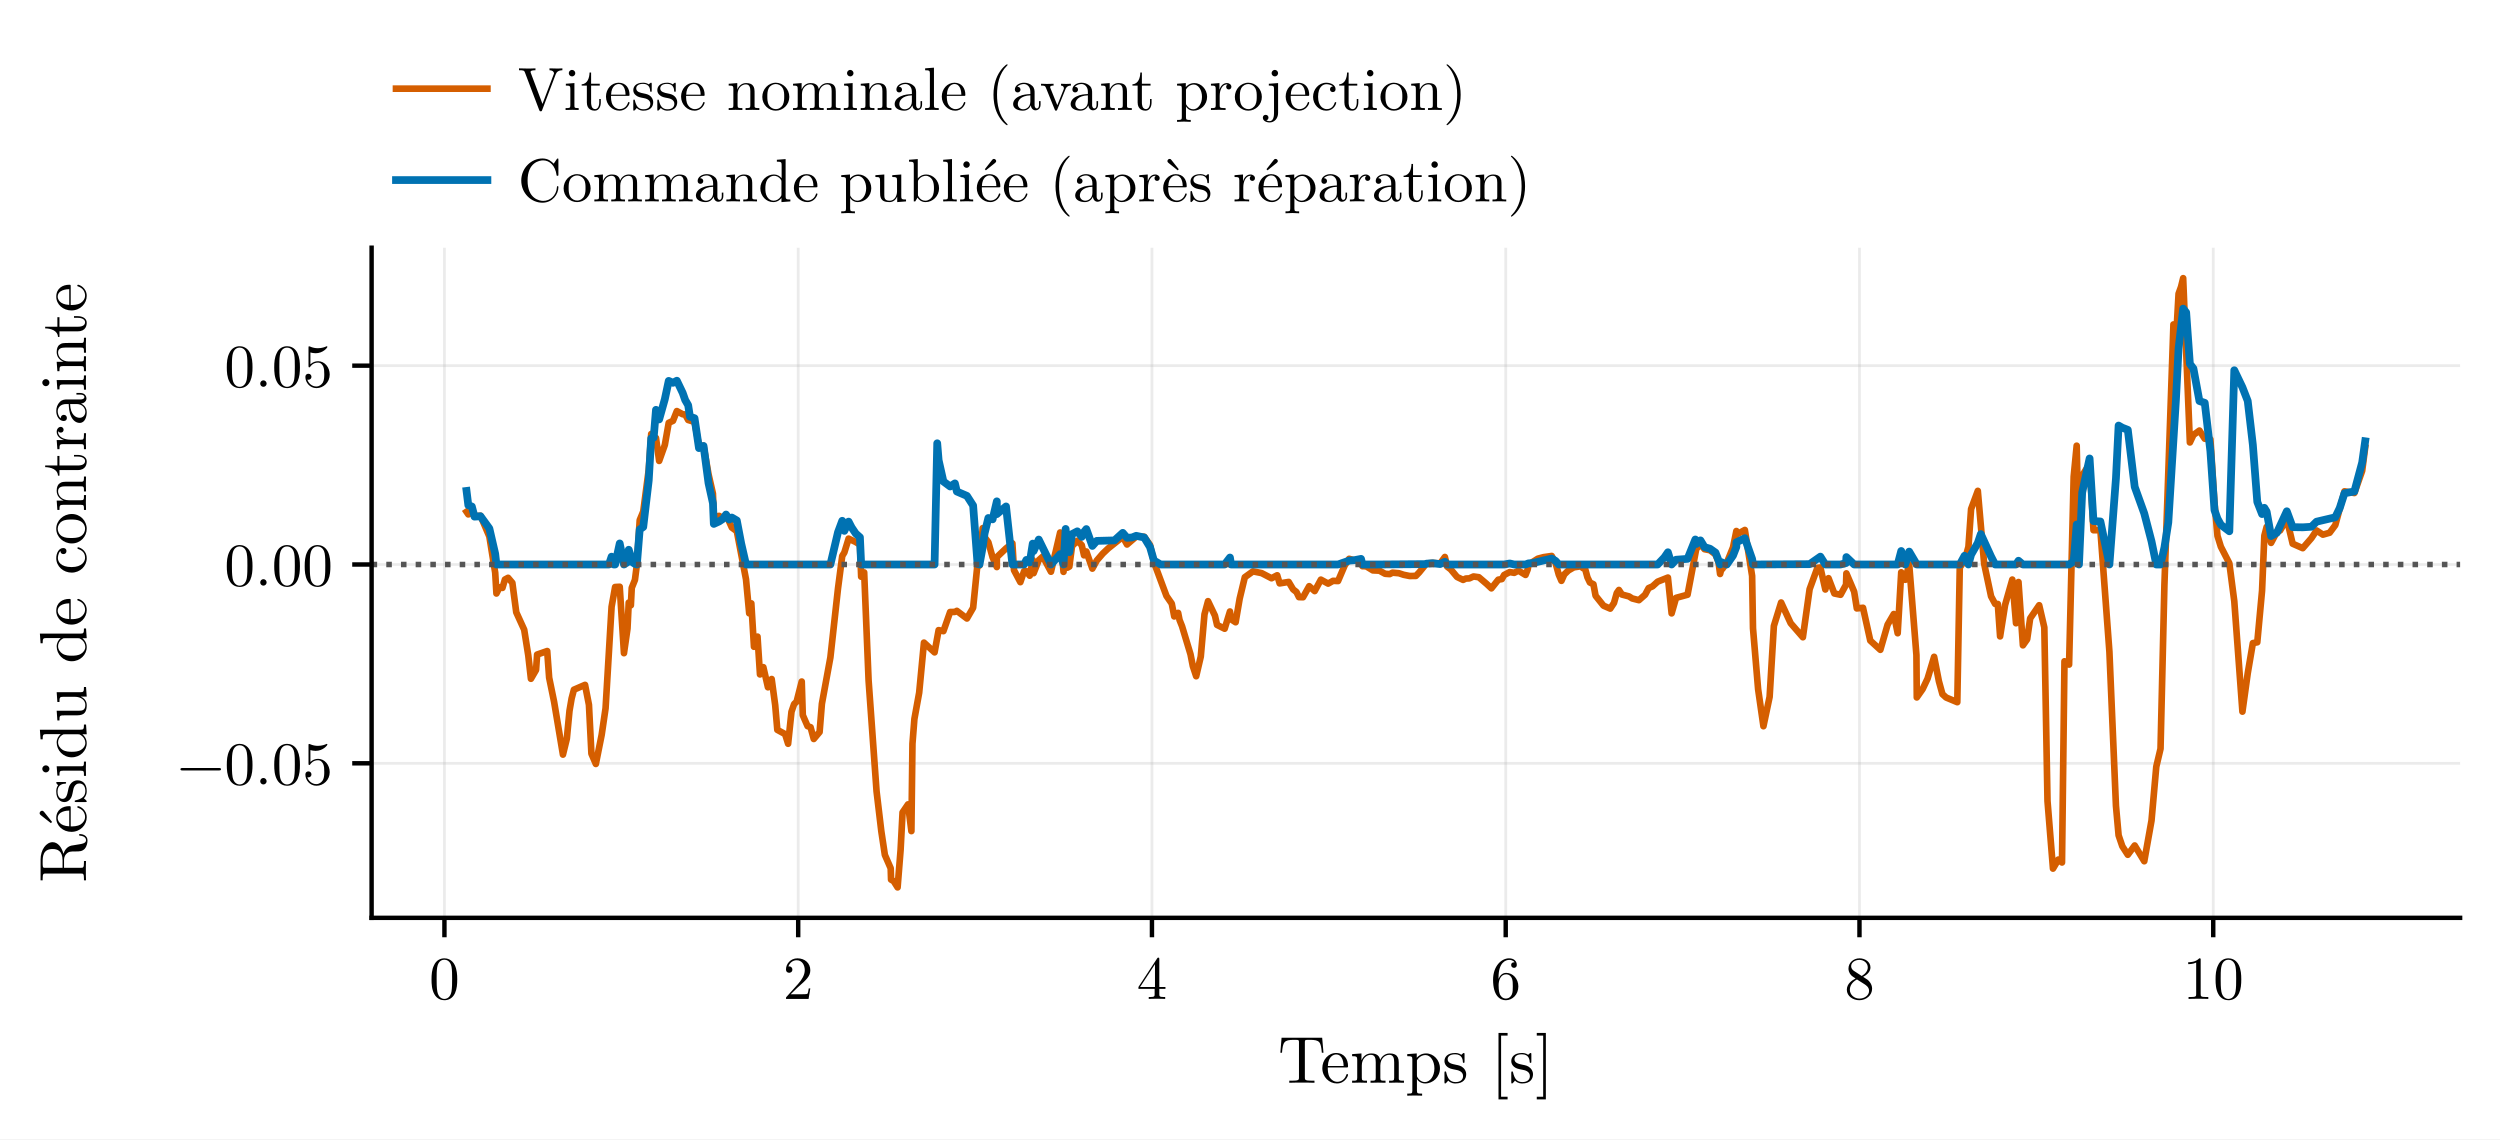
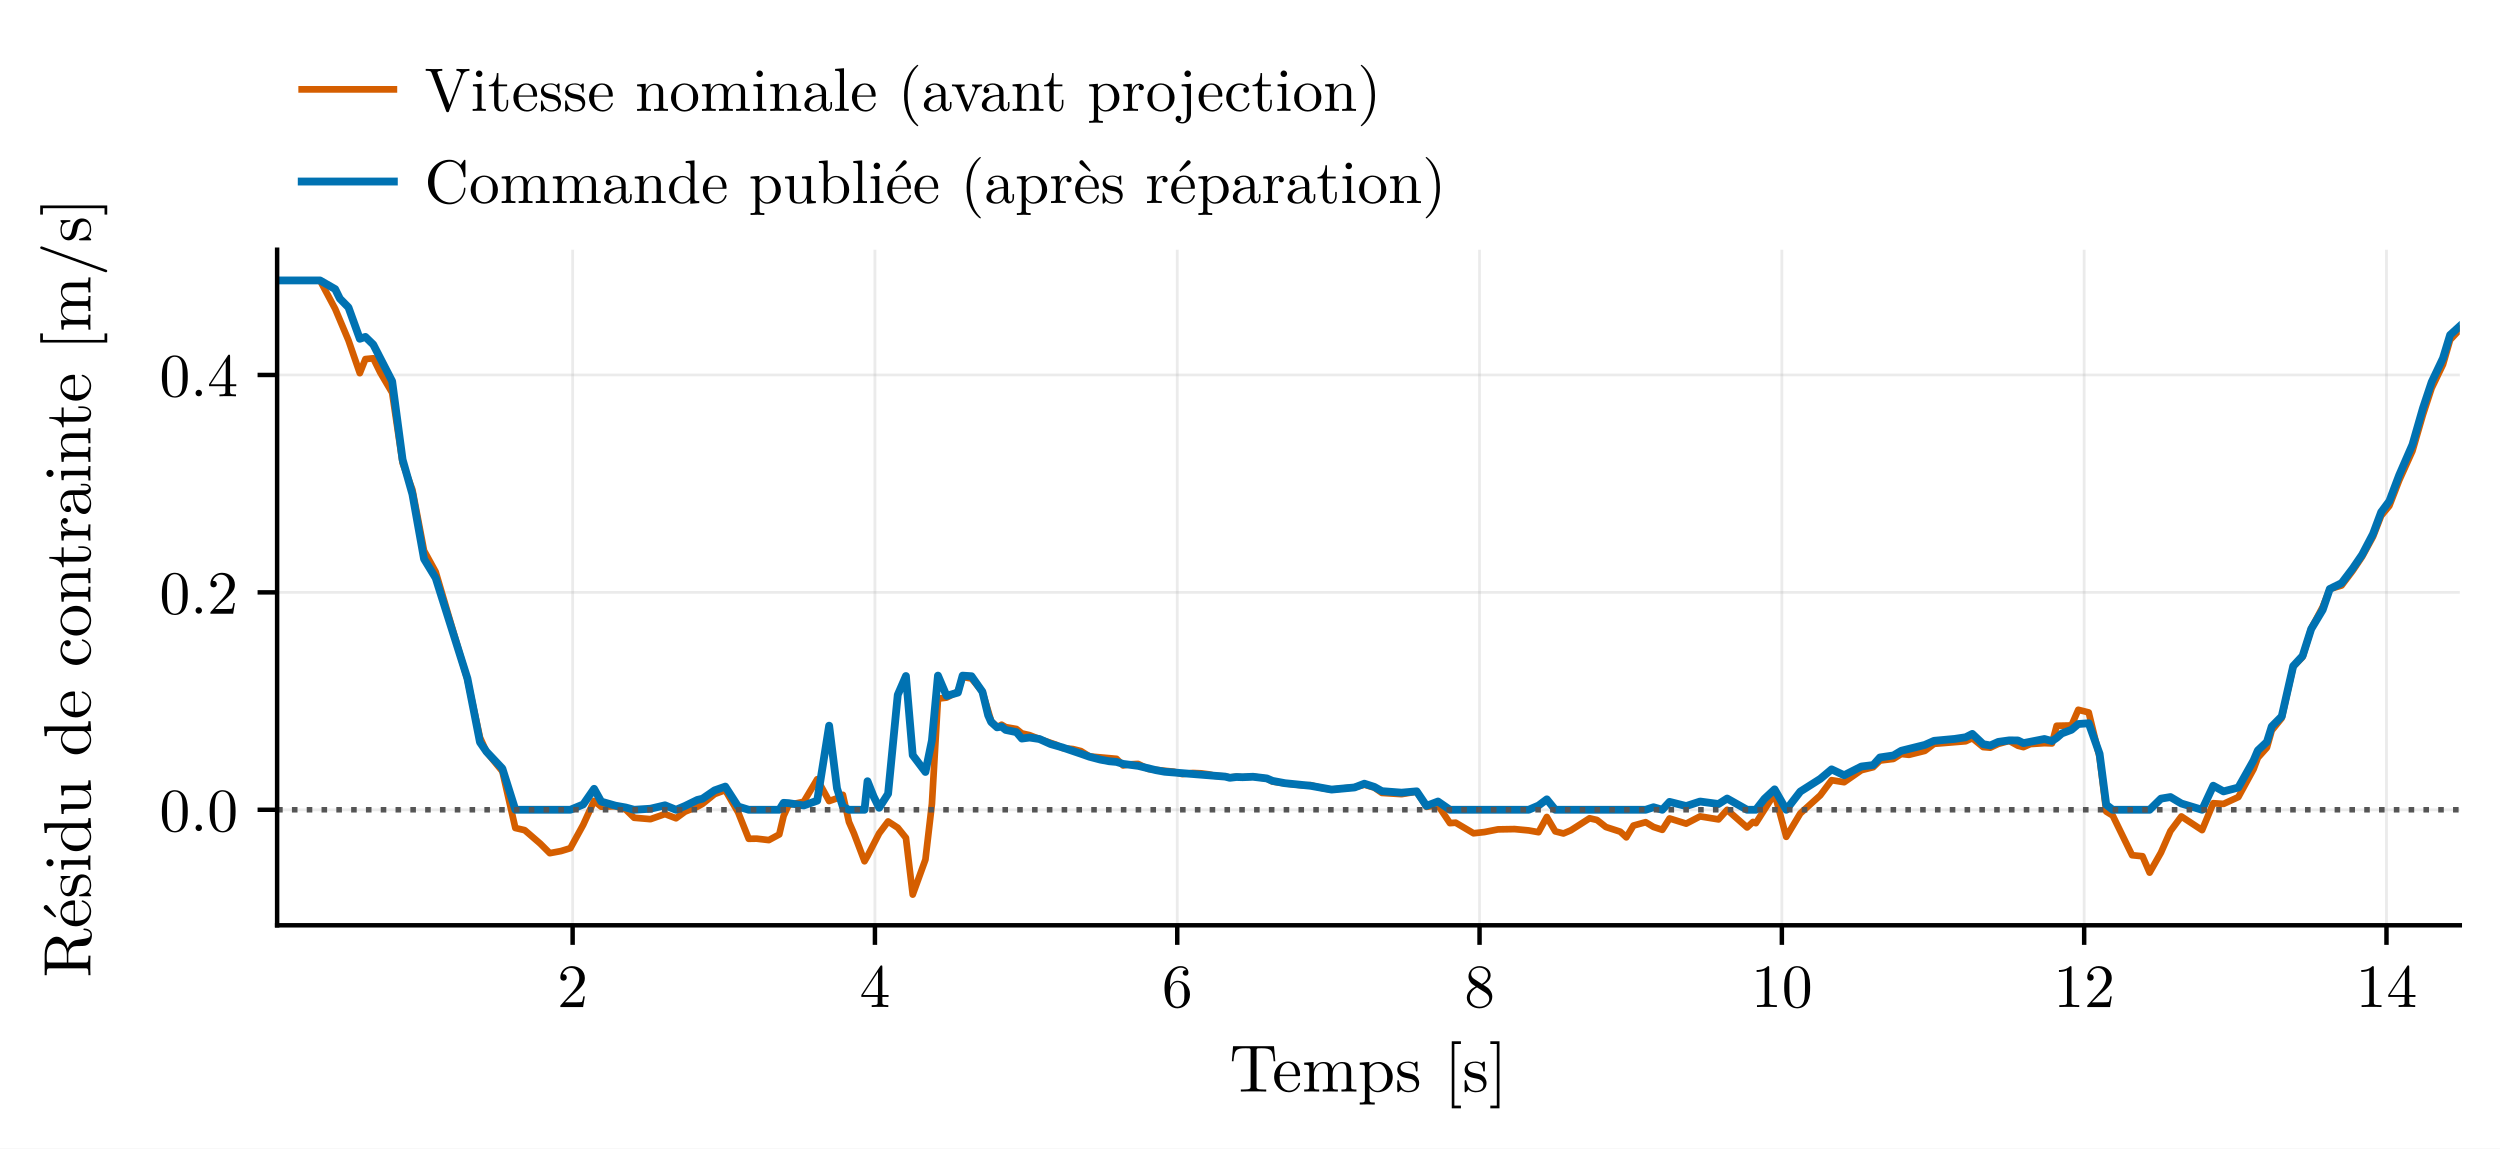
- <svg xmlns="http://www.w3.org/2000/svg" xmlns:xlink="http://www.w3.org/1999/xlink" width="451.206pt" height="205.623pt" viewBox="0 0 451.206 205.623" version="1.1">
+ <svg xmlns="http://www.w3.org/2000/svg" xmlns:xlink="http://www.w3.org/1999/xlink" width="447.573pt" height="205.623pt" viewBox="0 0 447.573 205.623" version="1.1">
  <defs>
    <style type="text/css">*{stroke-linejoin: round; stroke-linecap: butt}</style>
  </defs>
  <g id="figure_1">
    <g id="patch_1">
-       <path d="M 0 205.623  L 451.206 205.623  L 451.206 0  L 0 0  z " style="fill: #ffffff" />
+       <path d="M 0 205.623  L 447.573 205.623  L 447.573 0  L 0 0  z " style="fill: #ffffff" />
    </g>
    <g id="axes_1">
      <g id="patch_2">
-         <path d="M 67.069 165.654  L 444.006 165.654  L 444.006 44.709  L 67.069 44.709  z " style="fill: #ffffff" />
+         <path d="M 49.613 165.654  L 440.373 165.654  L 440.373 44.709  L 49.613 44.709  z " style="fill: #ffffff" />
      </g>
      <g id="matplotlib.axis_1">
        <g id="xtick_1">
          <g id="line2d_1">
-             <path d="M 80.212 165.654  L 80.212 44.709  " clip-path="url(#p7e4430b01e)" style="fill: none; stroke: #b0b0b0; stroke-opacity: 0.25; stroke-width: 0.5; stroke-linecap: square" />
+             <path d="M 102.517 165.654  L 102.517 44.709  " clip-path="url(#p4085062f1b)" style="fill: none; stroke: #b0b0b0; stroke-opacity: 0.25; stroke-width: 0.5; stroke-linecap: square" />
          </g>
          <g id="line2d_2">
            <defs>
-               <path id="m5d4431b31e" d="M 0 0  L 0 3.5  " style="stroke: #000000; stroke-width: 0.8" />
+               <path id="m40d024f219" d="M 0 0  L 0 3.5  " style="stroke: #000000; stroke-width: 0.8" />
            </defs>
            <g>
-               <use xlink:href="#m5d4431b31e" x="80.212" y="165.654" style="stroke: #000000; stroke-width: 0.8" />
+               <use xlink:href="#m40d024f219" x="102.517" y="165.654" style="stroke: #000000; stroke-width: 0.8" />
            </g>
          </g>
          <g id="text_1">
-             <text style="font: 11px 'Latin Modern Roman', 'CMU Serif', 'DejaVu Serif', serif; text-anchor: middle" x="80.212" y="180.288" transform="rotate(-0 80.21179 180.2884)">0</text>
+             <text style="font: 11px 'Latin Modern Roman', 'CMU Serif', 'DejaVu Serif', serif; text-anchor: middle" x="102.517" y="180.288" transform="rotate(-0 102.5174 180.2884)">2</text>
          </g>
        </g>
        <g id="xtick_2">
          <g id="line2d_3">
-             <path d="M 144.059 165.654  L 144.059 44.709  " clip-path="url(#p7e4430b01e)" style="fill: none; stroke: #b0b0b0; stroke-opacity: 0.25; stroke-width: 0.5; stroke-linecap: square" />
+             <path d="M 156.639 165.654  L 156.639 44.709  " clip-path="url(#p4085062f1b)" style="fill: none; stroke: #b0b0b0; stroke-opacity: 0.25; stroke-width: 0.5; stroke-linecap: square" />
          </g>
          <g id="line2d_4">
            <g>
-               <use xlink:href="#m5d4431b31e" x="144.059" y="165.654" style="stroke: #000000; stroke-width: 0.8" />
+               <use xlink:href="#m40d024f219" x="156.639" y="165.654" style="stroke: #000000; stroke-width: 0.8" />
            </g>
          </g>
          <g id="text_2">
-             <text style="font: 11px 'Latin Modern Roman', 'CMU Serif', 'DejaVu Serif', serif; text-anchor: middle" x="144.059" y="180.288" transform="rotate(-0 144.0595 180.2884)">2</text>
+             <text style="font: 11px 'Latin Modern Roman', 'CMU Serif', 'DejaVu Serif', serif; text-anchor: middle" x="156.639" y="180.288" transform="rotate(-0 156.6393 180.2884)">4</text>
          </g>
        </g>
        <g id="xtick_3">
          <g id="line2d_5">
-             <path d="M 207.907 165.654  L 207.907 44.709  " clip-path="url(#p7e4430b01e)" style="fill: none; stroke: #b0b0b0; stroke-opacity: 0.25; stroke-width: 0.5; stroke-linecap: square" />
+             <path d="M 210.761 165.654  L 210.761 44.709  " clip-path="url(#p4085062f1b)" style="fill: none; stroke: #b0b0b0; stroke-opacity: 0.25; stroke-width: 0.5; stroke-linecap: square" />
          </g>
          <g id="line2d_6">
            <g>
-               <use xlink:href="#m5d4431b31e" x="207.907" y="165.654" style="stroke: #000000; stroke-width: 0.8" />
+               <use xlink:href="#m40d024f219" x="210.761" y="165.654" style="stroke: #000000; stroke-width: 0.8" />
            </g>
          </g>
          <g id="text_3">
-             <text style="font: 11px 'Latin Modern Roman', 'CMU Serif', 'DejaVu Serif', serif; text-anchor: middle" x="207.907" y="180.288" transform="rotate(-0 207.9071 180.2884)">4</text>
+             <text style="font: 11px 'Latin Modern Roman', 'CMU Serif', 'DejaVu Serif', serif; text-anchor: middle" x="210.761" y="180.288" transform="rotate(-0 210.7612 180.2884)">6</text>
          </g>
        </g>
        <g id="xtick_4">
          <g id="line2d_7">
-             <path d="M 271.755 165.654  L 271.755 44.709  " clip-path="url(#p7e4430b01e)" style="fill: none; stroke: #b0b0b0; stroke-opacity: 0.25; stroke-width: 0.5; stroke-linecap: square" />
+             <path d="M 264.883 165.654  L 264.883 44.709  " clip-path="url(#p4085062f1b)" style="fill: none; stroke: #b0b0b0; stroke-opacity: 0.25; stroke-width: 0.5; stroke-linecap: square" />
          </g>
          <g id="line2d_8">
            <g>
-               <use xlink:href="#m5d4431b31e" x="271.755" y="165.654" style="stroke: #000000; stroke-width: 0.8" />
+               <use xlink:href="#m40d024f219" x="264.883" y="165.654" style="stroke: #000000; stroke-width: 0.8" />
            </g>
          </g>
          <g id="text_4">
-             <text style="font: 11px 'Latin Modern Roman', 'CMU Serif', 'DejaVu Serif', serif; text-anchor: middle" x="271.755" y="180.288" transform="rotate(-0 271.7548 180.2884)">6</text>
+             <text style="font: 11px 'Latin Modern Roman', 'CMU Serif', 'DejaVu Serif', serif; text-anchor: middle" x="264.883" y="180.288" transform="rotate(-0 264.8831 180.2884)">8</text>
          </g>
        </g>
        <g id="xtick_5">
          <g id="line2d_9">
-             <path d="M 335.602 165.654  L 335.602 44.709  " clip-path="url(#p7e4430b01e)" style="fill: none; stroke: #b0b0b0; stroke-opacity: 0.25; stroke-width: 0.5; stroke-linecap: square" />
+             <path d="M 319.005 165.654  L 319.005 44.709  " clip-path="url(#p4085062f1b)" style="fill: none; stroke: #b0b0b0; stroke-opacity: 0.25; stroke-width: 0.5; stroke-linecap: square" />
          </g>
          <g id="line2d_10">
            <g>
-               <use xlink:href="#m5d4431b31e" x="335.602" y="165.654" style="stroke: #000000; stroke-width: 0.8" />
+               <use xlink:href="#m40d024f219" x="319.005" y="165.654" style="stroke: #000000; stroke-width: 0.8" />
            </g>
          </g>
          <g id="text_5">
-             <text style="font: 11px 'Latin Modern Roman', 'CMU Serif', 'DejaVu Serif', serif; text-anchor: middle" x="335.602" y="180.288" transform="rotate(-0 335.6025 180.2884)">8</text>
+             <text style="font: 11px 'Latin Modern Roman', 'CMU Serif', 'DejaVu Serif', serif; text-anchor: middle" x="319.005" y="180.288" transform="rotate(-0 319.005 180.2884)">10</text>
          </g>
        </g>
        <g id="xtick_6">
          <g id="line2d_11">
-             <path d="M 399.45 165.654  L 399.45 44.709  " clip-path="url(#p7e4430b01e)" style="fill: none; stroke: #b0b0b0; stroke-opacity: 0.25; stroke-width: 0.5; stroke-linecap: square" />
+             <path d="M 373.127 165.654  L 373.127 44.709  " clip-path="url(#p4085062f1b)" style="fill: none; stroke: #b0b0b0; stroke-opacity: 0.25; stroke-width: 0.5; stroke-linecap: square" />
          </g>
          <g id="line2d_12">
            <g>
-               <use xlink:href="#m5d4431b31e" x="399.45" y="165.654" style="stroke: #000000; stroke-width: 0.8" />
+               <use xlink:href="#m40d024f219" x="373.127" y="165.654" style="stroke: #000000; stroke-width: 0.8" />
            </g>
          </g>
          <g id="text_6">
-             <text style="font: 11px 'Latin Modern Roman', 'CMU Serif', 'DejaVu Serif', serif; text-anchor: middle" x="399.45" y="180.288" transform="rotate(-0 399.4502 180.2884)">10</text>
+             <text style="font: 11px 'Latin Modern Roman', 'CMU Serif', 'DejaVu Serif', serif; text-anchor: middle" x="373.127" y="180.288" transform="rotate(-0 373.1268 180.2884)">12</text>
          </g>
        </g>
-         <g id="text_7">
-           <text style="font: 12px 'Latin Modern Roman', 'CMU Serif', 'DejaVu Serif', serif; text-anchor: middle" x="255.537" y="195.423" transform="rotate(-0 255.5375 195.4231)">Temps [s]</text>
+         <g id="xtick_7">
+           <g id="line2d_13">
+             <path d="M 427.249 165.654  L 427.249 44.709  " clip-path="url(#p4085062f1b)" style="fill: none; stroke: #b0b0b0; stroke-opacity: 0.25; stroke-width: 0.5; stroke-linecap: square" />
+           </g>
+           <g id="line2d_14">
+             <g>
+               <use xlink:href="#m40d024f219" x="427.249" y="165.654" style="stroke: #000000; stroke-width: 0.8" />
+             </g>
+           </g>
+           <g id="text_7">
+             <text style="font: 11px 'Latin Modern Roman', 'CMU Serif', 'DejaVu Serif', serif; text-anchor: middle" x="427.249" y="180.288" transform="rotate(-0 427.2487 180.2884)">14</text>
+           </g>
+         </g>
+         <g id="text_8">
+           <text style="font: 12px 'Latin Modern Roman', 'CMU Serif', 'DejaVu Serif', serif; text-anchor: middle" x="244.993" y="195.423" transform="rotate(-0 244.9933 195.4231)">Temps [s]</text>
        </g>
      </g>
      <g id="matplotlib.axis_2">
        <g id="ytick_1">
-           <g id="line2d_13">
-             <path d="M 67.069 137.764  L 444.006 137.764  " clip-path="url(#p7e4430b01e)" style="fill: none; stroke: #b0b0b0; stroke-opacity: 0.25; stroke-width: 0.5; stroke-linecap: square" />
+           <g id="line2d_15">
+             <path d="M 49.613 144.973  L 440.373 144.973  " clip-path="url(#p4085062f1b)" style="fill: none; stroke: #b0b0b0; stroke-opacity: 0.25; stroke-width: 0.5; stroke-linecap: square" />
          </g>
-           <g id="line2d_14">
+           <g id="line2d_16">
            <defs>
-               <path id="mce342abe5c" d="M 0 0  L -3.5 0  " style="stroke: #000000; stroke-width: 0.8" />
+               <path id="m67fe689cc0" d="M 0 0  L -3.5 0  " style="stroke: #000000; stroke-width: 0.8" />
            </defs>
            <g>
-               <use xlink:href="#mce342abe5c" x="67.069" y="137.764" style="stroke: #000000; stroke-width: 0.8" />
+               <use xlink:href="#m67fe689cc0" x="49.613" y="144.973" style="stroke: #000000; stroke-width: 0.8" />
            </g>
          </g>
-           <g id="text_8">
-             <text style="font: 11px 'Latin Modern Roman', 'CMU Serif', 'DejaVu Serif', serif; text-anchor: end" x="60.069" y="141.582" transform="rotate(-0 60.06875 141.5815)">−0.05</text>
+           <g id="text_9">
+             <text style="font: 11px 'Latin Modern Roman', 'CMU Serif', 'DejaVu Serif', serif; text-anchor: end" x="42.613" y="148.79" transform="rotate(-0 42.61328 148.7903)">0.0</text>
          </g>
        </g>
        <g id="ytick_2">
-           <g id="line2d_15">
-             <path d="M 67.069 101.881  L 444.006 101.881  " clip-path="url(#p7e4430b01e)" style="fill: none; stroke: #b0b0b0; stroke-opacity: 0.25; stroke-width: 0.5; stroke-linecap: square" />
+           <g id="line2d_17">
+             <path d="M 49.613 106.051  L 440.373 106.051  " clip-path="url(#p4085062f1b)" style="fill: none; stroke: #b0b0b0; stroke-opacity: 0.25; stroke-width: 0.5; stroke-linecap: square" />
          </g>
-           <g id="line2d_16">
+           <g id="line2d_18">
            <g>
-               <use xlink:href="#mce342abe5c" x="67.069" y="101.881" style="stroke: #000000; stroke-width: 0.8" />
+               <use xlink:href="#m67fe689cc0" x="49.613" y="106.051" style="stroke: #000000; stroke-width: 0.8" />
            </g>
          </g>
-           <g id="text_9">
-             <text style="font: 11px 'Latin Modern Roman', 'CMU Serif', 'DejaVu Serif', serif; text-anchor: end" x="60.069" y="105.698" transform="rotate(-0 60.06875 105.6982)">0.00</text>
+           <g id="text_10">
+             <text style="font: 11px 'Latin Modern Roman', 'CMU Serif', 'DejaVu Serif', serif; text-anchor: end" x="42.613" y="109.869" transform="rotate(-0 42.61328 109.8687)">0.2</text>
          </g>
        </g>
        <g id="ytick_3">
-           <g id="line2d_17">
-             <path d="M 67.069 65.998  L 444.006 65.998  " clip-path="url(#p7e4430b01e)" style="fill: none; stroke: #b0b0b0; stroke-opacity: 0.25; stroke-width: 0.5; stroke-linecap: square" />
+           <g id="line2d_19">
+             <path d="M 49.613 67.13  L 440.373 67.13  " clip-path="url(#p4085062f1b)" style="fill: none; stroke: #b0b0b0; stroke-opacity: 0.25; stroke-width: 0.5; stroke-linecap: square" />
          </g>
-           <g id="line2d_18">
+           <g id="line2d_20">
            <g>
-               <use xlink:href="#mce342abe5c" x="67.069" y="65.998" style="stroke: #000000; stroke-width: 0.8" />
+               <use xlink:href="#m67fe689cc0" x="49.613" y="67.13" style="stroke: #000000; stroke-width: 0.8" />
            </g>
          </g>
-           <g id="text_10">
-             <text style="font: 11px 'Latin Modern Roman', 'CMU Serif', 'DejaVu Serif', serif; text-anchor: end" x="60.069" y="69.815" transform="rotate(-0 60.06875 69.81485)">0.05</text>
+           <g id="text_11">
+             <text style="font: 11px 'Latin Modern Roman', 'CMU Serif', 'DejaVu Serif', serif; text-anchor: end" x="42.613" y="70.947" transform="rotate(-0 42.61328 70.94708)">0.4</text>
          </g>
        </g>
-         <g id="text_11">
-           <text style="font: 12px 'Latin Modern Roman', 'CMU Serif', 'DejaVu Serif', serif; text-anchor: middle" x="15.529" y="105.182" transform="rotate(-90 15.52875 105.1816)">Résidu de contrainte</text>
+         <g id="text_12">
+           <text style="font: 12px 'Latin Modern Roman', 'CMU Serif', 'DejaVu Serif', serif; text-anchor: middle" x="16.2" y="105.182" transform="rotate(-90 16.2 105.1816)">Résidu de contrainte [m/s]</text>
        </g>
      </g>
-       <g id="line2d_19">
-         <path d="M 84.202 92.369  L 84.522 92.839  L 85.16 92.532  L 85.639 93.172  L 86.724 93.079  L 88.32 96.831  L 89.374 103.365  L 89.597 107.116  L 90.172 105.98  L 90.683 106.104  L 91.13 104.591  L 91.704 104.283  L 92.471 105.193  L 93.173 110.503  L 94.609 113.658  L 95.344 118.297  L 95.823 122.508  L 96.748 120.914  L 96.94 118.137  L 98.76 117.504  L 99.111 122.309  L 100.005 126.664  L 101.601 136.193  L 102.303 133.313  L 102.782 128.301  L 103.165 126.067  L 103.58 124.478  L 105.591 123.607  L 106.294 127.204  L 106.741 136.027  L 107.539 137.877  L 108.592 132.62  L 109.294 127.835  L 110.38 109.518  L 111.018 105.945  L 111.848 105.9  L 112.614 117.888  L 113.253 113.443  L 113.476 108.754  L 113.86 109.245  L 114.019 106.101  L 114.594 104.659  L 114.945 101.908  L 115.456 93.876  L 116.094 92.317  L 117.084 84.776  L 117.531 78.326  L 117.978 78.894  L 118.393 79.039  L 118.967 83.19  L 119.989 80.31  L 120.691 76.314  L 121.457 75.957  L 122.16 74.193  L 123.213 74.773  L 123.66 74.795  L 124.203 75.802  L 125.352 76.148  L 126.15 80.393  L 126.98 80.455  L 127.874 85.582  L 128.672 89.092  L 128.832 93.256  L 129.79 93.109  L 130.492 93.53  L 131.035 92.888  L 132.088 95.22  L 132.982 95.878  L 134.642 104.563  L 135.217 110.691  L 135.6 108.893  L 136.079 116.732  L 136.717 114.898  L 137.164 121.719  L 137.77 120.418  L 138.6 124.04  L 139.271 122.552  L 139.909 127.265  L 140.292 131.724  L 141.697 132.494  L 142.24 134.235  L 142.846 128.469  L 143.325 127.068  L 143.772 126.641  L 144.698 123.005  L 144.889 129.075  L 145.751 131.053  L 146.294 131.248  L 146.869 133.372  L 147.922 132.119  L 148.337 127.023  L 149.87 118.654  L 151.242 106.224  L 152.008 100.346  L 152.392 99.714  L 153.158 97.212  L 154.435 97.822  L 155.201 98.306  L 155.424 104.087  L 155.967 103.311  L 156.765 122.805  L 158.202 142.801  L 159.064 150.046  L 159.702 154.297  L 160.756 156.713  L 160.819 158.754  L 161.298 159.035  L 162.001 160.156  L 162.543 153.38  L 162.895 146.621  L 163.884 145.172  L 164.491 150  L 164.682 134.232  L 165.033 129.758  L 165.895 125.012  L 166.757 115.982  L 168.673 117.74  L 169.407 113.727  L 170.269 113.91  L 171.482 110.455  L 172.344 110.442  L 172.695 110.251  L 174.515 111.628  L 175.632 109.691  L 176.43 101.697  L 176.781 102.065  L 177.356 95.325  L 177.707 96.959  L 178.378 97.858  L 179.144 100.592  L 179.91 102.344  L 179.91 100.553  L 181.57 98.975  L 182.719 98.061  L 183.007 102.907  L 184.156 105.07  L 184.826 103.094  L 185.241 103.093  L 185.848 103.904  L 186.39 101.085  L 186.55 103.451  L 187.476 101.097  L 188.21 100.447  L 189.679 103.187  L 191.339 96.103  L 191.945 103.208  L 192.328 97.478  L 192.648 102.456  L 192.999 102.256  L 193.478 98.574  L 194.435 97.6  L 195.233 98.384  L 195.648 100.228  L 196.063 99.532  L 197.149 102.625  L 197.947 101.165  L 199.032 99.907  L 200.022 98.966  L 202.64 96.885  L 203.406 98.27  L 205.066 96.84  L 206.502 96.872  L 207.556 98.35  L 208.258 101.455  L 210.525 107.554  L 211.483 108.942  L 211.93 111.257  L 212.632 110.615  L 212.887 111.895  L 213.334 113.016  L 214.867 118.093  L 215.282 120.214  L 215.888 122.047  L 216.718 118.511  L 217.389 110.873  L 218.027 108.501  L 219.272 111.106  L 219.655 112.784  L 221.028 113.474  L 221.986 110.363  L 222.177 111.768  L 223.007 112.306  L 223.741 108.033  L 224.667 104.177  L 226.136 103.121  L 227.7 103.435  L 229.488 104.365  L 230.509 103.827  L 230.956 105.291  L 232.584 105.028  L 233.382 106.37  L 233.989 106.849  L 234.436 107.771  L 235.17 107.794  L 236.287 105.797  L 237.277 106.678  L 238.394 104.616  L 239.703 105.33  L 240.597 104.829  L 241.491 104.871  L 242.704 102.035  L 243.502 100.854  L 244.396 101.122  L 245.641 101.047  L 245.897 102.19  L 246.567 102.206  L 247.78 102.944  L 248.961 102.997  L 249.983 103.555  L 250.813 103.617  L 251.324 103.358  L 252.473 103.455  L 253.335 103.739  L 254.42 103.958  L 255.537 103.943  L 256.144 103.306  L 257.453 101.697  L 258.57 101.581  L 259.911 101.719  L 260.773 100.526  L 261.188 102.262  L 261.826 102.753  L 262.976 104.135  L 264.061 104.657  L 264.572 104.412  L 265.178 104.394  L 265.945 104.044  L 266.902 104.177  L 268.307 105.378  L 269.169 106.185  L 270.414 104.624  L 271.052 104.517  L 271.467 103.774  L 272.489 103.248  L 273.287 103.386  L 274.053 102.985  L 275.33 103.765  L 275.713 102.804  L 275.873 101.969  L 276.448 101.528  L 277.565 100.827  L 278.587 100.555  L 280.055 100.342  L 280.757 101.653  L 281.332 103.717  L 281.811 104.83  L 282.322 103.674  L 283.056 102.965  L 284.045 102.394  L 285.322 102.207  L 285.706 102.543  L 286.089 102.676  L 286.504 104.201  L 286.951 105.132  L 287.589 105.448  L 287.972 107.519  L 289.409 109.318  L 290.622 109.845  L 291.292 108.829  L 291.803 107.024  L 292.186 106.48  L 292.729 107.303  L 294.006 107.639  L 294.58 108.009  L 295.793 108.32  L 296.911 107.336  L 297.549 106.142  L 298.252 105.824  L 299.177 104.979  L 301.029 104.241  L 301.699 110.703  L 302.497 107.902  L 304.573 107.336  L 306.137 99.097  L 306.903 98.198  L 307.637 99.122  L 308.627 99.312  L 309.616 100.066  L 310.159 101.445  L 310.446 103.591  L 310.638 102.833  L 310.83 102.716  L 311.66 101.557  L 312.777 98.786  L 313.383 95.838  L 313.383 96.496  L 314.916 95.651  L 316.225 103.941  L 316.384 113.392  L 317.31 124.404  L 318.268 131.07  L 319.385 125.773  L 320.151 112.978  L 321.46 108.741  L 323.184 112.478  L 325.387 115.013  L 326.6 106.352  L 328.005 102.488  L 328.547 102.415  L 329.441 106.392  L 330.016 104.355  L 331.069 107.114  L 332.187 107.345  L 333.176 105.534  L 333.24 103.485  L 334.645 106.789  L 335.124 109.806  L 336.241 109.696  L 337.55 115.615  L 339.369 117.28  L 340.678 112.738  L 341.796 110.821  L 342.498 114.287  L 343.137 103.293  L 343.871 104.641  L 344.573 101.851  L 345.882 118.239  L 345.946 125.872  L 346.999 124.371  L 347.893 122.478  L 349.074 118.543  L 349.936 122.957  L 350.575 125.282  L 351.245 125.89  L 353.256 126.732  L 353.703 102.432  L 354.565 101.184  L 355.268 98.682  L 355.746 91.87  L 356.96 88.593  L 358.109 101.767  L 359.354 107.633  L 360.088 108.996  L 360.567 109.005  L 360.982 114.858  L 361.876 109.212  L 363.185 104.605  L 363.855 112.487  L 364.302 105.047  L 365.1 116.471  L 365.866 115.384  L 366.409 111.607  L 368.037 109.233  L 368.963 113.24  L 369.538 144.572  L 370.527 156.769  L 371.485 155.142  L 372.155 155.663  L 372.602 119.352  L 373.432 119.947  L 374.262 86.028  L 374.805 80.439  L 375.22 99.021  L 375.795 85.845  L 377.135 83.71  L 377.838 95.696  L 379.083 95.679  L 380.711 117.631  L 381.892 145.439  L 382.371 150.766  L 383.041 152.738  L 384.031 154.269  L 385.276 152.594  L 387 155.437  L 388.309 148.102  L 389.171 138.374  L 389.937 135.131  L 390.639 105.546  L 392.267 58.555  L 392.714 61.652  L 393.193 53.016  L 393.64 51.772  L 394.023 50.207  L 395.236 79.856  L 395.875 78.494  L 396.96 77.709  L 397.918 79.178  L 398.939 79.296  L 399.674 90.67  L 400.216 96.71  L 400.823 98.672  L 402.355 101.654  L 403.249 108.515  L 404.718 128.438  L 405.675 121.523  L 406.601 116.071  L 407.399 115.921  L 408.261 106.613  L 408.676 96.672  L 409.091 95.094  L 409.889 97.979  L 410.943 95.99  L 411.517 95.744  L 412.73 93.675  L 413.784 98.132  L 415.604 98.936  L 417.168 97.13  L 418.094 95.74  L 419.243 96.495  L 420.456 96.149  L 421.478 94.778  L 423.138 88.677  L 424.925 88.983  L 426.33 84.975  L 426.873 80.785  L 426.873 80.785  " clip-path="url(#p7e4430b01e)" style="fill: none; stroke: #d55e00; stroke-width: 1.2; stroke-linecap: square" />
+       <g id="line2d_21">
+         <path d="M 49.613 50.225  L 57.299 50.22  L 60.005 55.294  L 62.386 60.932  L 64.416 66.808  L 65.417 64.287  L 66.824 64.146  L 68.069 66.676  L 70.207 70.307  L 72.074 82.882  L 73.833 87.675  L 75.917 98.593  L 78 102.386  L 83.683 121.664  L 85.929 132.029  L 87.093 134.607  L 89.934 138.078  L 92.261 148.236  L 93.939 148.624  L 96.726 151.037  L 98.431 152.742  L 100.434 152.364  L 102.112 151.85  L 104.412 147.664  L 106.36 143.387  L 107.632 144.42  L 110.176 144.348  L 112.016 144.929  L 113.531 146.403  L 116.454 146.652  L 119.052 145.739  L 121.027 146.495  L 122.624 145.316  L 124.843 144.423  L 125.763 143.916  L 127.928 142.166  L 129.849 141.455  L 132.149 145.43  L 134.043 150.168  L 135.451 150.143  L 137.643 150.401  L 139.51 149.388  L 140.294 146.07  L 141.188 144.096  L 143.894 143.543  L 146.302 139.51  L 148.44 143.413  L 149.847 142.922  L 150.902 142.303  L 151.985 147.16  L 152.878 149.197  L 154.772 154.188  L 155.313 153.241  L 157.397 149.191  L 158.994 147.066  L 160.726 148.188  L 162.187 150.006  L 163.405 160.156  L 165.678 153.899  L 166.841 143.915  L 167.924 125.083  L 169.466 124.891  L 171.496 123.798  L 172.335 121.211  L 173.931 121.471  L 175.88 123.822  L 177.449 129.091  L 178.505 130.204  L 179.316 129.748  L 180.047 130.175  L 181.968 130.509  L 182.943 131.297  L 184.323 131.614  L 186.082 132.311  L 189.058 133.328  L 190.222 133.925  L 192.089 134.108  L 193.523 134.468  L 195.039 135.416  L 199.883 135.853  L 201.073 137.038  L 202.21 136.838  L 203.752 136.762  L 205.593 137.676  L 208.515 137.995  L 210.139 138.148  L 211.627 138.581  L 213.548 138.386  L 215.037 138.45  L 216.417 138.629  L 217.499 138.888  L 219.34 139.006  L 220.178 139.183  L 221.369 139.045  L 222.452 139.156  L 224.319 139.03  L 226.808 139.387  L 227.81 139.919  L 230.056 140.259  L 233.222 140.601  L 234.629 140.565  L 236.902 141.139  L 238.39 141.362  L 242.504 140.934  L 244.263 140.479  L 246.049 141.009  L 247.402 141.954  L 250.92 142.177  L 253.626 141.718  L 255.385 144.448  L 257.441 144.164  L 259.579 147.361  L 260.607 147.285  L 263.801 149.179  L 265.749 148.963  L 268.185 148.485  L 271.161 148.432  L 273.678 148.671  L 275.437 148.988  L 276.925 146.268  L 278.441 148.839  L 279.902 149.214  L 281.228 148.652  L 284.583 146.497  L 285.909 146.803  L 287.506 148.063  L 290.077 148.895  L 291.159 149.905  L 292.431 147.801  L 294.623 147.198  L 296.03 148.05  L 297.6 148.565  L 298.899 146.528  L 301.875 147.456  L 304.365 146.156  L 307.666 146.696  L 309.209 144.988  L 312.781 148.135  L 313.836 147.153  L 314.35 147.371  L 317.706 142.084  L 319.79 149.814  L 322.306 145.627  L 325.878 142.388  L 327.908 139.677  L 330.154 140.036  L 333.239 137.886  L 335.35 137.351  L 336.568 136.159  L 338.976 135.87  L 340.383 134.986  L 341.763 135.135  L 344.605 134.425  L 346.255 133.169  L 351.911 132.705  L 353.102 132.157  L 355.05 133.748  L 356.322 133.851  L 357.756 133.177  L 359.705 132.641  L 361.274 133.508  L 362.248 133.756  L 363.493 133.212  L 366.01 133.044  L 367.363 133.091  L 368.202 129.936  L 370.854 129.875  L 372.071 127.076  L 373.939 127.547  L 375.887 135.567  L 377.078 145.291  L 378.241 146.015  L 381.705 153.108  L 383.572 153.293  L 384.844 156.224  L 386.874 152.642  L 388.579 148.771  L 390.527 146.166  L 394.234 148.614  L 396.237 143.799  L 398.077 143.922  L 400.729 142.697  L 403.462 137.687  L 404.22 135.657  L 405.844 133.846  L 406.709 130.773  L 408.495 128.56  L 410.552 119.348  L 412.23 117.619  L 413.772 112.54  L 415.829 108.67  L 417.101 105.456  L 419.212 104.815  L 421.187 102.197  L 422.892 99.652  L 424.84 96.079  L 426.302 92.33  L 427.763 90.561  L 429.522 86.011  L 431.903 80.732  L 433.77 74.274  L 435.34 69.48  L 437.37 65.254  L 438.641 60.851  L 440.373 58.993  L 440.373 58.993  " clip-path="url(#p4085062f1b)" style="fill: none; stroke: #d55e00; stroke-width: 1.2; stroke-linecap: square" />
      </g>
-       <g id="line2d_20">
-         <path d="M 84.202 88.605  L 84.522 91.181  L 85.16 91.413  L 85.639 93.243  L 86.724 93.178  L 88.32 95.376  L 89.374 99.947  L 89.597 101.881  L 109.901 101.881  L 110.38 100.469  L 110.763 101.881  L 111.018 101.881  L 111.848 98.081  L 112.614 101.881  L 113.253 101.476  L 113.476 99.22  L 113.86 100.422  L 114.019 101.385  L 114.594 101.782  L 114.945 101.881  L 115.456 95.555  L 116.094 95.112  L 117.084 86.714  L 117.531 79.119  L 117.978 78.989  L 118.393 73.968  L 118.967 75.694  L 119.989 72.043  L 120.691 68.746  L 121.457 69.091  L 122.16 68.713  L 123.213 70.915  L 123.66 72.188  L 124.203 73.131  L 124.522 75.206  L 125.352 75.481  L 126.15 80.874  L 126.98 80.488  L 127.874 87.192  L 128.672 90.826  L 128.832 94.556  L 129.79 94.113  L 130.492 93.642  L 131.035 92.865  L 131.609 93.767  L 132.088 93.408  L 132.982 93.936  L 133.78 98.118  L 134.642 101.881  L 149.87 101.881  L 151.242 96.061  L 152.008 93.997  L 152.392 95.812  L 153.158 94.145  L 153.7 95.189  L 154.435 96.283  L 155.201 96.968  L 155.424 101.881  L 168.673 101.881  L 169.152 80.006  L 169.407 83.068  L 170.269 86.898  L 171.482 87.802  L 172.344 87.245  L 172.695 88.711  L 174.515 89.497  L 175.632 91.243  L 176.43 101.788  L 176.781 101.881  L 177.356 98.766  L 177.707 96.238  L 178.378 93.489  L 179.144 93.734  L 179.91 90.484  L 179.91 92.791  L 181.57 91.403  L 182.719 101.881  L 184.826 101.881  L 185.241 101.056  L 185.848 101.5  L 186.39 98.115  L 186.55 99.456  L 187.476 97.38  L 189.679 101.881  L 191.339 100.011  L 191.945 101.881  L 192.328 95.463  L 192.648 99.404  L 192.999 99.659  L 193.478 96.399  L 194.435 95.897  L 195.233 96.893  L 195.648 96.011  L 196.063 95.489  L 197.149 98.53  L 197.947 97.62  L 201.139 97.534  L 202.64 96.17  L 203.406 97.064  L 204.3 97.008  L 205.066 96.705  L 206.502 97.008  L 207.556 98.739  L 208.258 101.16  L 209.471 101.881  L 221.028 101.881  L 221.986 100.625  L 222.177 101.881  L 241.491 101.881  L 243.502 101.182  L 244.396 101.112  L 245.641 100.868  L 245.897 101.881  L 248.546 101.881  L 257.229 101.812  L 257.453 101.731  L 258.57 101.657  L 259.911 101.803  L 260.773 101.392  L 261.188 101.881  L 271.467 101.881  L 272.489 101.696  L 273.287 101.881  L 275.33 101.881  L 275.873 101.672  L 276.448 101.657  L 280.055 100.81  L 280.757 101.239  L 281.332 101.881  L 299.177 101.881  L 300.39 100.605  L 301.029 99.674  L 301.699 101.881  L 302.497 101.022  L 304.573 100.863  L 305.977 97.368  L 306.137 98.186  L 306.903 97.531  L 307.637 98.744  L 308.627 99.037  L 309.616 99.73  L 310.446 101.881  L 310.638 101.445  L 311.66 101.881  L 312.777 100.269  L 313.383 98.709  L 313.383 97.879  L 314.916 97.137  L 316.225 100.878  L 316.384 101.881  L 326.6 101.82  L 328.547 100.462  L 329.441 101.881  L 332.187 101.881  L 333.176 101.626  L 333.24 100.546  L 334.645 101.881  L 342.498 101.881  L 343.137 99.446  L 343.871 101.881  L 344.573 99.554  L 345.946 101.881  L 353.703 101.881  L 354.565 100.31  L 355.268 101.881  L 355.746 100.115  L 356.96 97.984  L 357.502 96.395  L 359.354 100.449  L 360.088 101.881  L 363.855 101.881  L 364.302 101.204  L 365.1 101.881  L 373.432 101.881  L 374.262 101.344  L 374.805 94.663  L 375.22 101.881  L 375.795 88.886  L 377.135 82.746  L 377.838 94.042  L 379.083 94.116  L 380.711 101.881  L 381.892 86.307  L 382.371 76.806  L 383.041 77.192  L 384.031 77.58  L 385.276 87.864  L 387 92.663  L 388.309 97.696  L 389.171 101.881  L 389.937 101.881  L 390.639 98.818  L 391.341 94.307  L 392.714 72.207  L 393.193 62.91  L 394.023 55.702  L 394.566 56.39  L 395.236 65.677  L 395.875 66.515  L 396.96 72.38  L 397.918 72.706  L 398.939 81.458  L 399.674 92.076  L 400.216 93.608  L 400.823 94.71  L 402.355 95.887  L 403.249 66.824  L 404.718 69.9  L 405.675 72.36  L 406.601 80.287  L 407.399 90.577  L 408.261 92.78  L 408.676 91.654  L 409.091 92.338  L 409.889 96.753  L 410.943 96.148  L 412.73 92.278  L 413.784 95.142  L 415.604 95.171  L 417.168 95.072  L 418.094 94.156  L 421.478 93.362  L 422.276 91.704  L 423.138 89.026  L 424.925 88.695  L 426.33 83.47  L 426.873 79.644  L 426.873 79.644  " clip-path="url(#p7e4430b01e)" style="fill: none; stroke: #0072b2; stroke-width: 1.4; stroke-linecap: square" />
+       <g id="line2d_22">
+         <path d="M 49.613 50.208  L 57.299 50.207  L 60.005 51.759  L 60.844 53.464  L 62.386 55.034  L 64.416 60.65  L 65.417 60.314  L 66.824 61.686  L 70.207 68.258  L 72.074 82.276  L 73.833 88.479  L 75.917 100.068  L 78 103.481  L 83.683 121.458  L 85.929 132.881  L 87.093 134.566  L 89.934 137.581  L 92.261 144.973  L 102.112 144.973  L 104.412 144.022  L 106.36 141.222  L 107.632 143.508  L 110.176 144.237  L 112.016 144.565  L 113.531 144.973  L 116.454 144.786  L 119.052 144.173  L 121.027 144.973  L 122.624 144.299  L 124.843 143.212  L 125.763 142.991  L 127.928 141.503  L 129.849 140.822  L 132.149 144.39  L 134.043 144.973  L 139.51 144.973  L 140.294 143.729  L 141.188 143.79  L 143.894 144.2  L 146.302 143.343  L 148.44 129.92  L 149.847 141.13  L 150.902 144.443  L 151.985 144.973  L 154.772 144.973  L 155.313 139.865  L 156.396 142.584  L 157.397 144.614  L 158.994 142.107  L 160.726 124.397  L 162.187 121.028  L 163.405 135.195  L 165.678 138.203  L 166.841 132.558  L 167.924 120.953  L 169.466 124.577  L 171.496 123.993  L 172.335 120.958  L 173.931 121.065  L 175.88 123.845  L 176.908 128.064  L 177.449 129.269  L 178.505 130.216  L 179.316 130.082  L 180.047 130.677  L 181.968 131.076  L 182.943 132.224  L 184.323 132.042  L 186.082 132.303  L 188.084 133.205  L 190.222 133.818  L 193.523 134.942  L 195.039 135.477  L 196.987 135.989  L 198.557 136.284  L 199.883 136.407  L 201.073 136.763  L 203.752 137.11  L 206.946 137.882  L 208.515 138.165  L 219.34 139.035  L 220.178 139.25  L 221.369 139.108  L 222.452 139.142  L 224.319 139.063  L 226.808 139.363  L 227.81 139.796  L 230.056 140.216  L 234.629 140.679  L 238.39 141.357  L 242.504 140.977  L 244.263 140.303  L 246.049 140.88  L 247.402 141.639  L 250.92 141.909  L 253.626 141.67  L 255.385 144.276  L 257.441 143.494  L 259.579 144.973  L 273.678 144.973  L 275.437 144.22  L 276.925 143.106  L 278.441 144.973  L 294.623 144.973  L 296.03 144.517  L 297.6 144.973  L 298.899 143.56  L 301.875 144.308  L 304.365 143.498  L 307.666 143.941  L 309.209 142.96  L 312.781 144.973  L 314.35 144.973  L 315.893 143.001  L 317.706 141.316  L 319.79 144.973  L 322.306 141.712  L 325.878 139.444  L 327.908 137.737  L 330.154 138.794  L 333.239 137.229  L 335.35 136.969  L 336.568 135.606  L 338.976 135.249  L 340.383 134.411  L 344.605 133.36  L 346.255 132.63  L 349.936 132.288  L 351.911 131.991  L 353.102 131.387  L 355.05 133.23  L 356.322 133.456  L 357.756 132.819  L 359.705 132.549  L 361.274 132.562  L 362.248 133.043  L 366.01 132.302  L 367.363 132.676  L 368.202 132.102  L 369.122 131.305  L 370.854 130.653  L 372.071 129.621  L 373.939 129.477  L 375.887 134.949  L 377.078 144.07  L 378.241 144.973  L 384.844 144.973  L 386.874 142.98  L 388.579 142.694  L 390.527 143.852  L 394.234 144.973  L 396.237 140.666  L 398.077 141.681  L 400.729 140.991  L 403.462 136.133  L 404.22 134.351  L 405.844 132.821  L 406.709 130.059  L 408.495 128.255  L 410.552 119.243  L 412.23 117.429  L 413.772 112.604  L 415.829 109.178  L 417.101 105.437  L 419.212 104.395  L 421.187 101.794  L 422.892 99.302  L 424.84 95.589  L 426.302 91.677  L 427.763 89.718  L 429.522 85.069  L 431.903 79.603  L 433.77 73.107  L 435.34 68.399  L 437.37 64.124  L 438.641 59.967  L 440.373 58.392  L 440.373 58.392  " clip-path="url(#p4085062f1b)" style="fill: none; stroke: #0072b2; stroke-width: 1.4; stroke-linecap: square" />
      </g>
-       <g id="line2d_21">
-         <path d="M 67.069 101.881  L 444.006 101.881  " clip-path="url(#p7e4430b01e)" style="fill: none; stroke-dasharray: 1,1.65; stroke-dashoffset: 0; stroke: #555555" />
+       <g id="line2d_23">
+         <path d="M 49.613 144.973  L 440.373 144.973  " clip-path="url(#p4085062f1b)" style="fill: none; stroke-dasharray: 1,1.65; stroke-dashoffset: 0; stroke: #555555" />
      </g>
      <g id="patch_3">
-         <path d="M 67.069 165.654  L 67.069 44.709  " style="fill: none; stroke: #000000; stroke-width: 0.8; stroke-linejoin: miter; stroke-linecap: square" />
+         <path d="M 49.613 165.654  L 49.613 44.709  " style="fill: none; stroke: #000000; stroke-width: 0.8; stroke-linejoin: miter; stroke-linecap: square" />
      </g>
      <g id="patch_4">
-         <path d="M 67.069 165.654  L 444.006 165.654  " style="fill: none; stroke: #000000; stroke-width: 0.8; stroke-linejoin: miter; stroke-linecap: square" />
+         <path d="M 49.613 165.654  L 440.373 165.654  " style="fill: none; stroke: #000000; stroke-width: 0.8; stroke-linejoin: miter; stroke-linecap: square" />
      </g>
      <g id="legend_1">
-         <g id="line2d_22">
-           <path d="M 71.469 16  L 79.719 16  L 87.969 16  " style="fill: none; stroke: #d55e00; stroke-width: 1.2; stroke-linecap: square" />
-         </g>
-         <g id="text_12">
-           <text style="font: 11px 'Latin Modern Roman', 'CMU Serif', 'DejaVu Serif', serif; text-anchor: start" x="93.469" y="19.85" transform="rotate(-0 93.46875 19.85)">Vitesse nominale (avant projection)</text>
-         </g>
-         <g id="line2d_23">
-           <path d="M 71.469 32.5  L 79.719 32.5  L 87.969 32.5  " style="fill: none; stroke: #0072b2; stroke-width: 1.4; stroke-linecap: square" />
+         <g id="line2d_24">
+           <path d="M 54.013 16  L 62.263 16  L 70.513 16  " style="fill: none; stroke: #d55e00; stroke-width: 1.2; stroke-linecap: square" />
        </g>
        <g id="text_13">
-           <text style="font: 11px 'Latin Modern Roman', 'CMU Serif', 'DejaVu Serif', serif; text-anchor: start" x="93.469" y="36.35" transform="rotate(-0 93.46875 36.35)">Commande publiée (après réparation)</text>
+           <text style="font: 11px 'Latin Modern Roman', 'CMU Serif', 'DejaVu Serif', serif; text-anchor: start" x="76.013" y="19.85" transform="rotate(-0 76.01328 19.85)">Vitesse nominale (avant projection)</text>
+         </g>
+         <g id="line2d_25">
+           <path d="M 54.013 32.5  L 62.263 32.5  L 70.513 32.5  " style="fill: none; stroke: #0072b2; stroke-width: 1.4; stroke-linecap: square" />
+         </g>
+         <g id="text_14">
+           <text style="font: 11px 'Latin Modern Roman', 'CMU Serif', 'DejaVu Serif', serif; text-anchor: start" x="76.013" y="36.35" transform="rotate(-0 76.01328 36.35)">Commande publiée (après réparation)</text>
        </g>
      </g>
    </g>
  </g>
  <defs>
-     <clipPath id="p7e4430b01e">
-       <rect x="67.069" y="44.709" width="376.938" height="120.944" />
+     <clipPath id="p4085062f1b">
+       <rect x="49.613" y="44.709" width="390.76" height="120.944" />
    </clipPath>
  </defs>
</svg>
